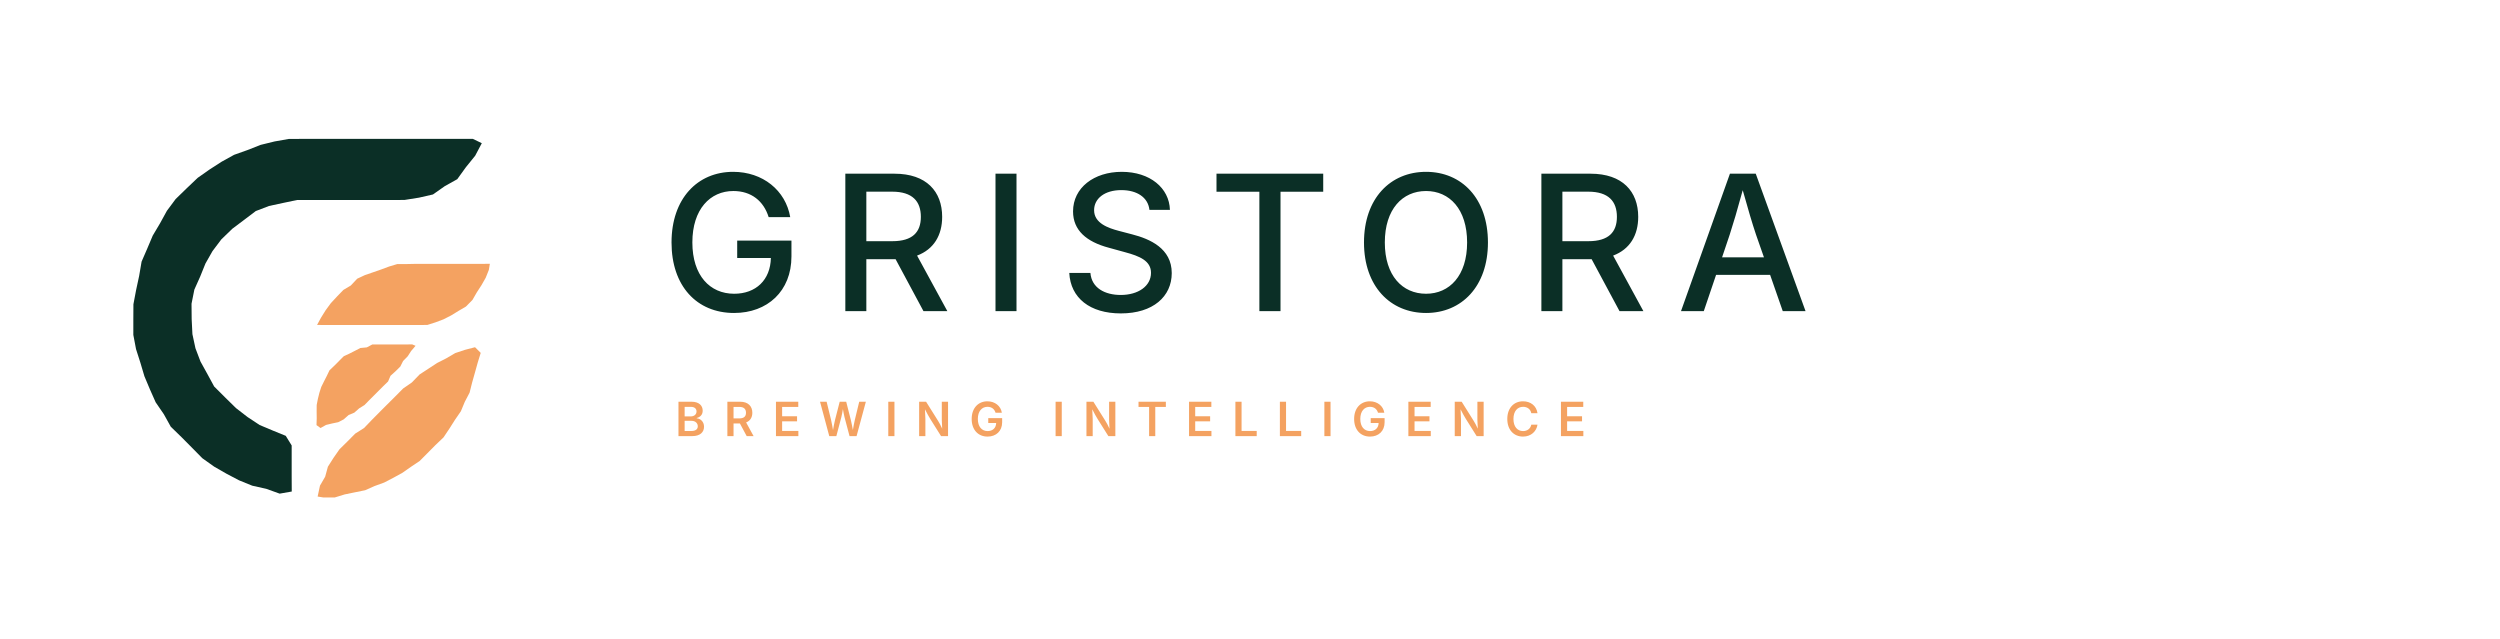
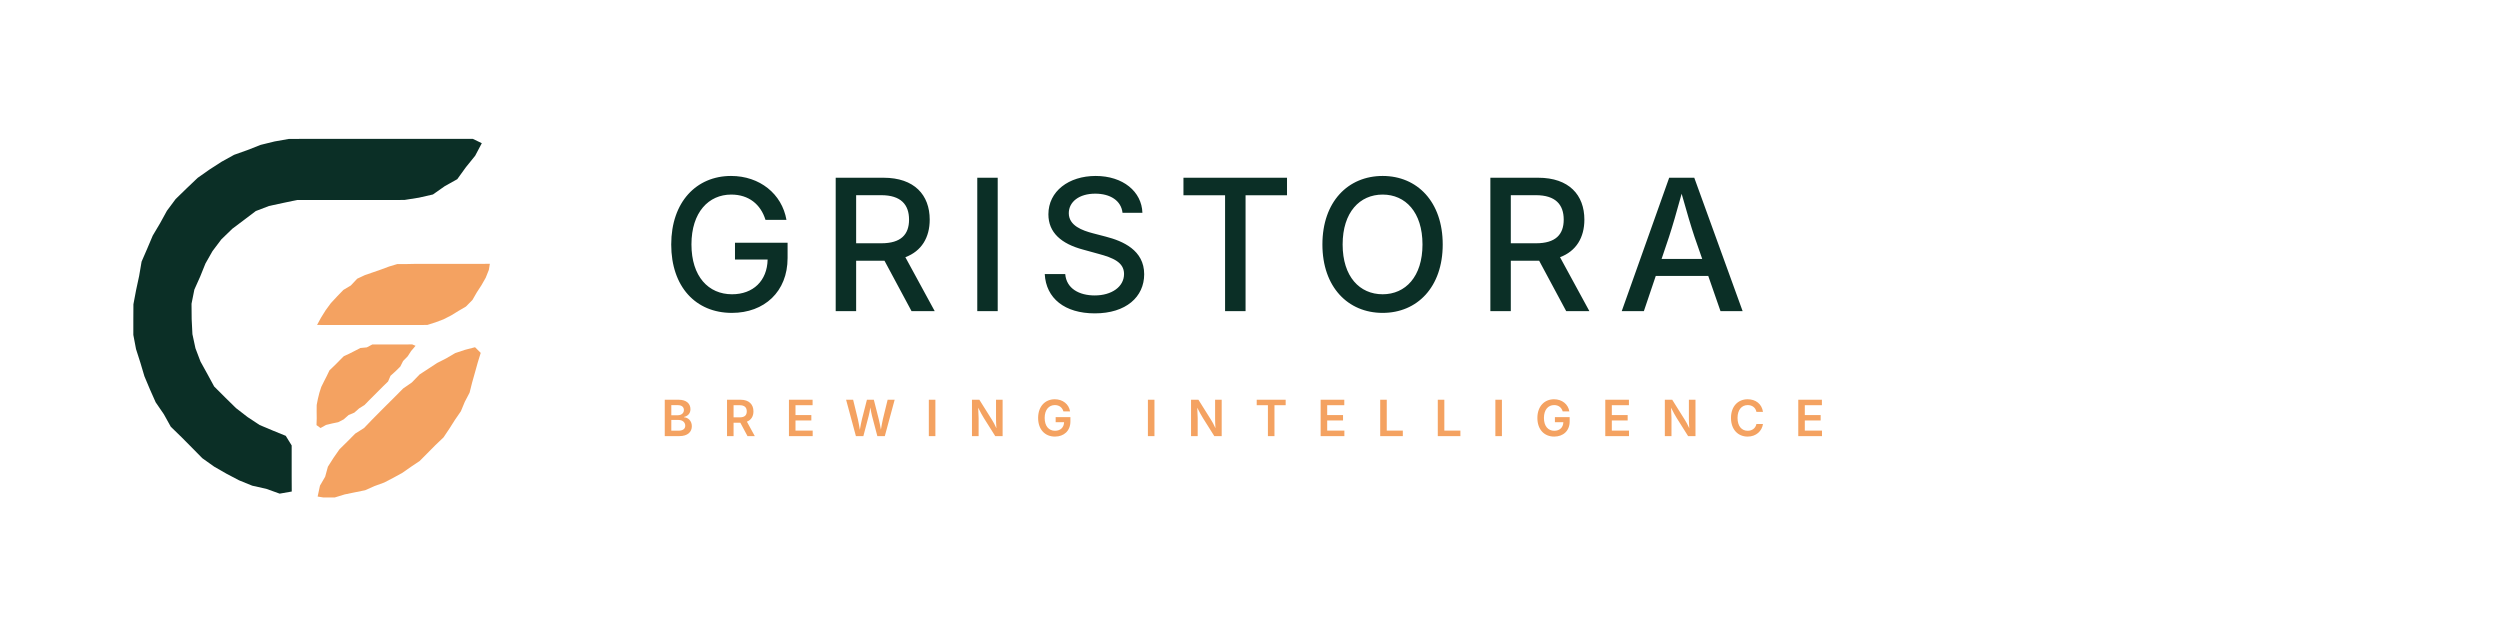
<svg xmlns="http://www.w3.org/2000/svg" width="900" height="230" viewBox="0 0 900 230" role="img" aria-labelledby="title desc">
  <g transform="translate(48 50)">
    <path fill="#0B2F26" d="M 56.01 0.01 L 50.86 0.92 L 45.85 2.15 L 41.10 4.02 L 36.29 5.73 L 31.80 8.21 L 27.44 11.02 L 23.17 14.02 L 19.21 17.79 L 15.23 21.66 L 12.09 25.88 L 9.62 30.38 L 6.99 34.81 L 5.00 39.51 L 2.97 44.19 L 2.09 49.34 L 1.00 54.41 L 0.03 59.53 L 0.00 65.04 L 0.00 70.57 L 0.97 75.68 L 2.53 80.55 L 3.99 85.46 L 5.97 90.17 L 8.04 94.83 L 10.99 99.13 L 13.48 103.62 L 17.46 107.49 L 20.96 111.02 L 24.84 114.96 L 29.10 117.99 L 33.56 120.55 L 38.09 122.93 L 42.82 124.85 L 47.87 125.98 L 52.68 127.71 L 57.03 126.95 L 57.00 121.41 L 57.00 115.88 L 57.00 110.36 L 54.87 106.90 L 50.16 104.98 L 45.46 103.00 L 41.13 100.14 L 36.94 96.90 L 33.01 93.04 L 29.10 89.14 L 26.65 84.63 L 24.17 80.14 L 22.36 75.37 L 21.27 70.30 L 21.00 64.89 L 20.95 59.35 L 21.97 54.25 L 24.05 49.60 L 25.96 44.87 L 28.50 40.40 L 31.68 36.18 L 35.65 32.34 L 39.88 29.16 L 44.08 25.98 L 48.85 24.15 L 53.91 23.06 L 58.99 21.99 L 64.52 22.01 L 70.04 22.00 L 75.56 22.00 L 81.08 22.00 L 86.60 22.00 L 92.12 22.01 L 97.63 21.98 L 102.81 21.16 L 107.86 20.01 L 112.13 17.01 L 116.61 14.51 L 119.72 10.20 L 123.06 6.07 L 125.45 1.55 L 122.24 0.00 L 116.72 0.00 L 111.20 0.00 L 105.68 0.00 L 100.16 0.00 L 94.64 0.00 L 89.12 0.00 L 83.60 0.00 L 78.08 0.00 L 72.56 0.00 L 67.04 0.00 L 61.52 0.00 Z" />
    <path fill="#F4A261" d="M 95.03 45.06 L 92.07 45.95 L 89.19 47.02 L 86.29 48.03 L 83.38 49.03 L 80.60 50.33 L 78.29 52.78 L 75.62 54.37 L 73.33 56.74 L 71.10 59.14 L 69.23 61.69 L 67.59 64.32 L 66.14 66.98 L 69.31 67.00 L 72.64 67.00 L 75.97 67.00 L 79.29 67.00 L 82.61 67.00 L 85.93 67.00 L 89.25 67.00 L 92.57 67.00 L 95.90 67.00 L 99.22 67.00 L 102.54 67.00 L 105.85 66.98 L 108.79 66.04 L 111.66 64.96 L 114.40 63.56 L 117.05 61.93 L 119.73 60.37 L 122.09 57.97 L 123.63 55.29 L 125.33 52.67 L 126.86 49.98 L 127.99 47.15 L 128.35 44.96 L 124.91 45.00 L 121.57 45.00 L 118.26 45.00 L 114.93 45.00 L 111.61 45.00 L 108.29 45.00 L 104.97 45.00 L 101.64 44.99 L 98.35 45.06 Z" />
    <path fill="#F4A261" d="M 86.01 74.02 L 84.04 75.06 L 81.73 75.28 L 79.76 76.30 L 77.77 77.31 L 75.76 78.24 L 74.06 79.94 L 72.37 81.64 L 70.62 83.31 L 69.66 85.31 L 68.65 87.29 L 67.66 89.28 L 66.98 91.40 L 66.44 93.58 L 66.01 95.79 L 65.99 98.20 L 66.02 100.58 L 65.94 103.04 L 67.39 104.09 L 69.37 102.98 L 71.55 102.45 L 73.76 101.99 L 75.74 100.97 L 77.49 99.41 L 79.54 98.56 L 81.30 97.01 L 83.21 95.82 L 84.89 94.10 L 86.59 92.41 L 88.28 90.71 L 89.98 89.01 L 91.71 87.33 L 92.58 85.29 L 94.40 83.65 L 96.11 81.96 L 97.11 79.97 L 98.78 78.26 L 99.99 76.38 L 101.60 74.49 L 100.42 73.99 L 97.99 74.00 L 95.61 74.00 L 93.19 74.00 L 90.80 74.00 L 88.40 74.01 Z" />
    <path fill="#F4A261" d="M 123.01 75.00 L 119.39 75.94 L 115.88 77.11 L 112.66 79.00 L 109.35 80.68 L 106.21 82.74 L 103.06 84.80 L 100.26 87.69 L 97.15 89.84 L 94.33 92.68 L 91.50 95.50 L 88.67 98.33 L 85.85 101.18 L 83.06 104.09 L 79.89 106.09 L 77.07 108.93 L 74.21 111.75 L 72.05 114.85 L 70.04 118.02 L 69.06 121.61 L 67.19 124.83 L 66.35 128.76 L 68.48 129.10 L 72.54 129.08 L 76.09 127.99 L 79.78 127.23 L 83.47 126.48 L 86.84 124.98 L 90.32 123.71 L 93.61 122.00 L 96.87 120.21 L 99.97 118.04 L 103.10 115.94 L 105.92 113.10 L 108.74 110.25 L 111.66 107.47 L 113.76 104.34 L 115.77 101.17 L 117.91 98.06 L 119.33 94.65 L 121.05 91.36 L 121.96 87.74 L 122.97 84.16 L 123.97 80.57 L 125.06 77.04 Z" />
  </g>
-   <text x="238" y="112" font-family="Plus Jakarta Sans, Inter, Arial, sans-serif" font-size="68" font-weight="500" letter-spacing="10" textLength="500" lengthAdjust="spacingAndGlyphs" fill="#0B2F26">GRISTORA</text>
-   <text x="243" y="157" font-family="Plus Jakarta Sans, Inter, Arial, sans-serif" font-size="17" font-weight="600" letter-spacing="6.4" textLength="340" lengthAdjust="spacingAndGlyphs" fill="#F4A261">BREWING INTELLIGENCE</text>
+   <text x="238" y="112" font-family="Plus Jakarta Sans, Inter, Arial, sans-serif" font-size="66" font-weight="500" letter-spacing="8.2" textLength="478" lengthAdjust="spacingAndGlyphs" fill="#0B2F26">GRISTORA</text>
+   <text x="238" y="157" font-family="Plus Jakarta Sans, Inter, Arial, sans-serif" font-size="18" font-weight="600" letter-spacing="10.55" textLength="410" lengthAdjust="spacingAndGlyphs" fill="#F4A261">BREWING INTELLIGENCE</text>
</svg>
